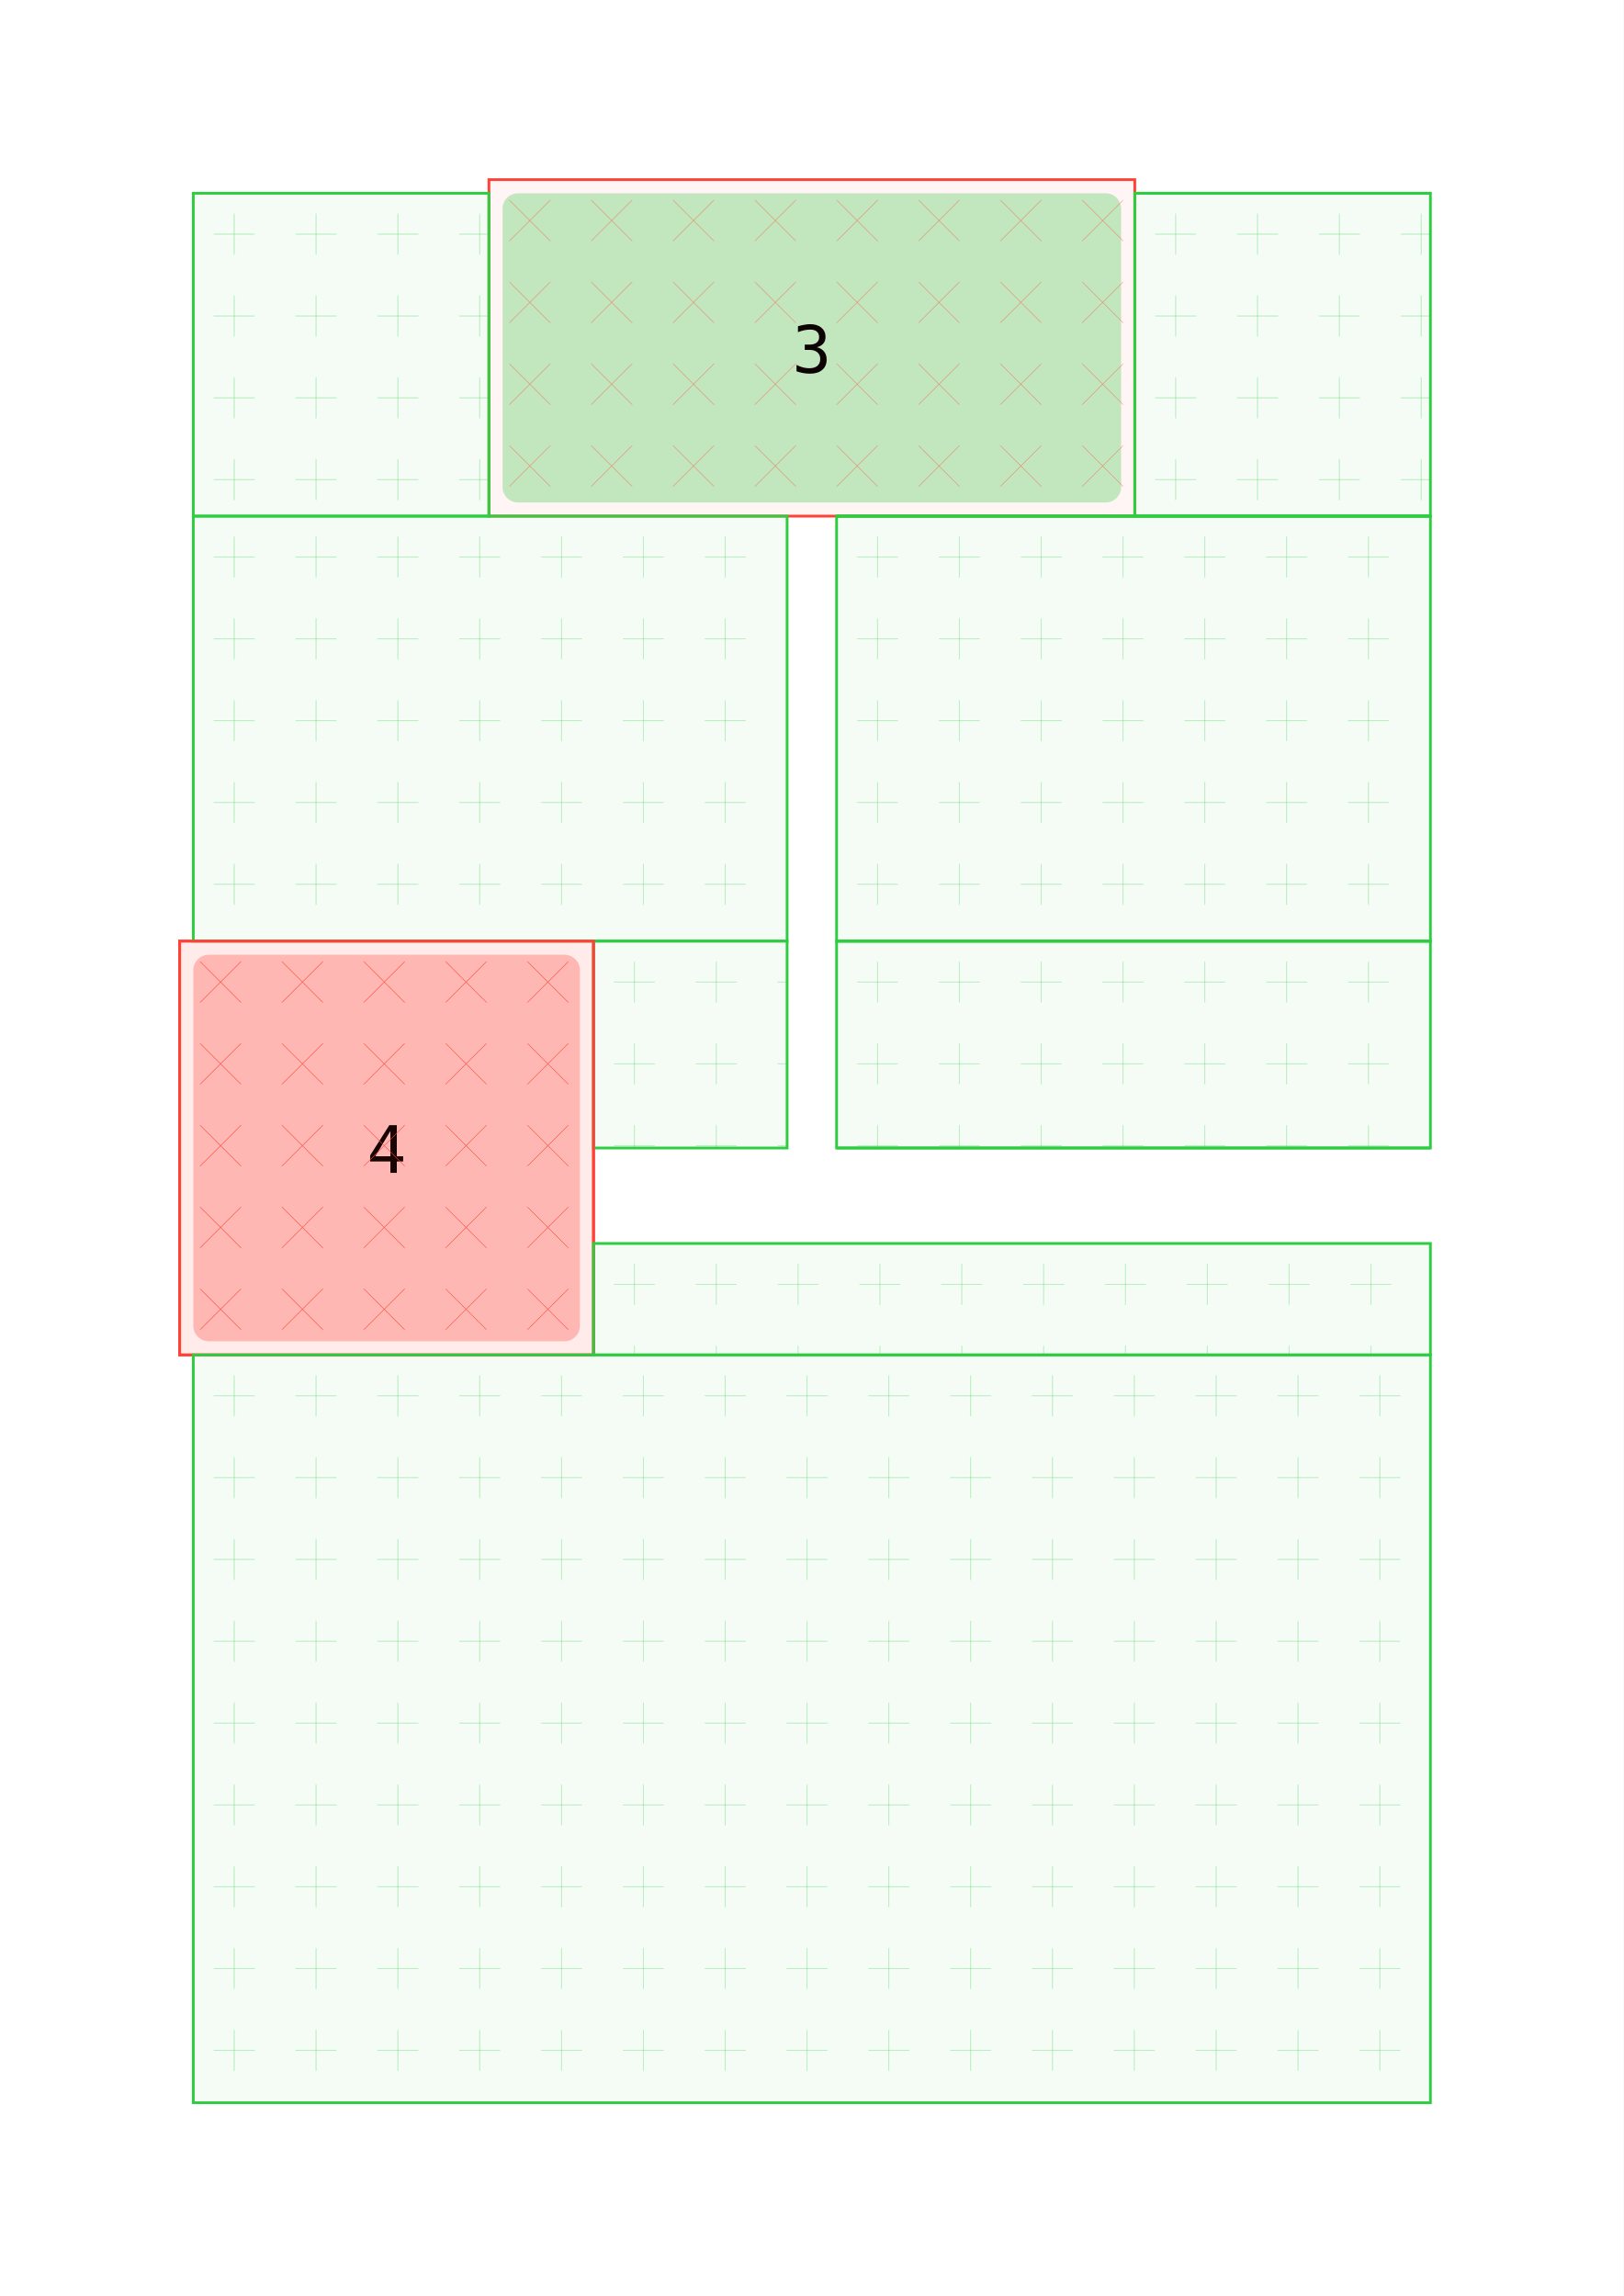
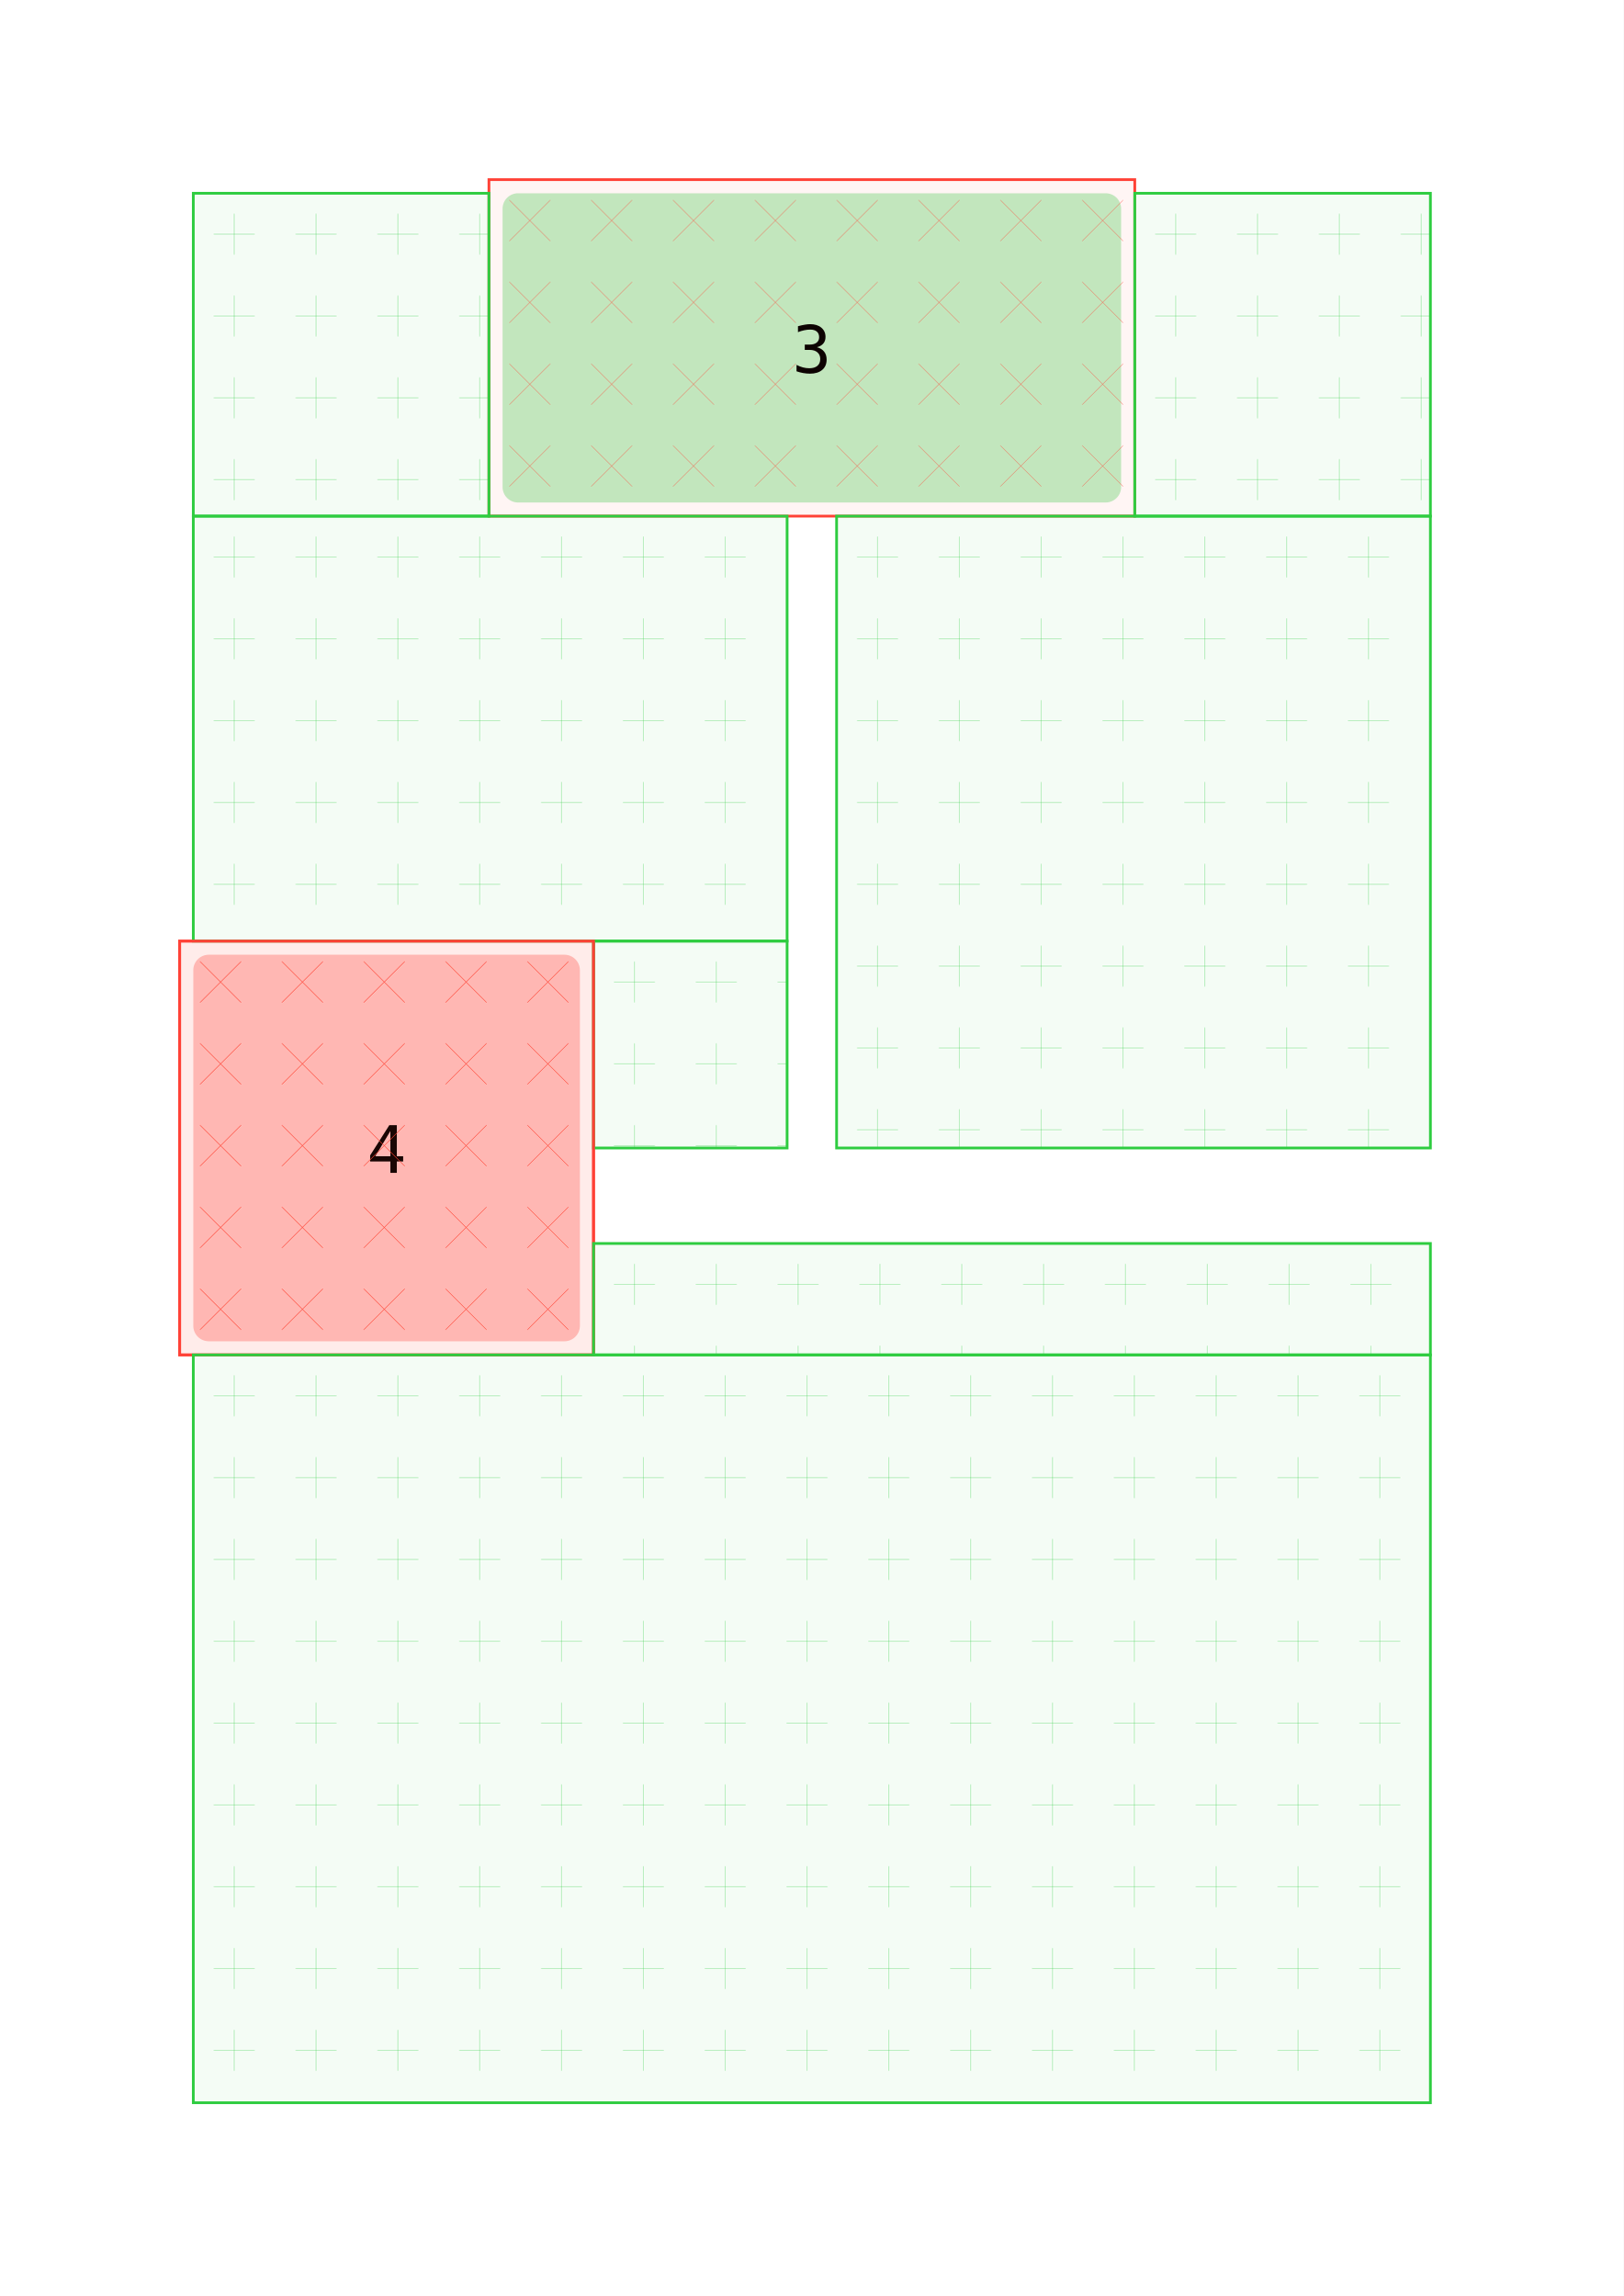
<svg xmlns="http://www.w3.org/2000/svg" xmlns:xlink="http://www.w3.org/1999/xlink" class="typst-doc" viewBox="0 0 595.276 841.89" width="595.276pt" height="841.89pt">
  <path class="typst-shape" fill="#ffffff" fill-rule="nonzero" d="M 0 0 L 0 841.89 L 595.276 841.89 L 595.276 0 Z " />
  <g>
    <g transform="translate(184.252 70.86614)">
      <g class="typst-group">
        <g>
          <g transform="translate(-0 -0)">
            <path class="typst-shape" fill="#2ecc404d" fill-rule="nonzero" d="M 0 5.669 C 0 2.538 2.538 0 5.669 0 L 221.102 0 C 224.233 0 226.772 2.538 226.772 5.669 L 226.772 107.717 C 226.772 110.848 224.233 113.386 221.102 113.386 L 5.669 113.386 C 2.538 113.386 0 110.848 0 107.717 Z " />
          </g>
          <g transform="translate(106.1612 65.8101)">
            <g class="typst-text" transform="scale(1, -1)">
              <use xlink:href="#g6CA677F4B246D83AD0CBFC3A61C9DD83" x="0" fill="#000000" fill-rule="nonzero" />
            </g>
          </g>
        </g>
      </g>
    </g>
    <g transform="translate(179.252 65.86614)">
      <g class="typst-group">
        <g>
          <g transform="translate(-0 -0)">
-             <path class="typst-shape" fill="url(#pAFBE9DAD44C9738A169C560DD08098E)" fill-rule="nonzero" stroke="#ff4136" stroke-width="1" stroke-linecap="butt" stroke-linejoin="miter" stroke-miterlimit="4" d="M 0 0 L 0 123.386 L 236.772 123.386 L 236.772 0 Z " />
+             <path class="typst-shape" fill="url(#p888B43E401F3DEB6008890AC710BDEEA)" fill-rule="nonzero" stroke="#ff4136" stroke-width="1" stroke-linecap="butt" stroke-linejoin="miter" stroke-miterlimit="4" d="M 0 0 L 0 123.386 L 236.772 123.386 L 236.772 0 Z " />
          </g>
        </g>
      </g>
    </g>
    <g transform="translate(70.86614 350.0787)">
      <g class="typst-group">
        <g>
          <g transform="translate(-0 -0)">
            <path class="typst-shape" fill="#ff41364d" fill-rule="nonzero" d="M 0 5.669 C 0 2.538 2.538 0 5.669 0 L 136.063 0 C 139.194 0 141.732 2.538 141.732 5.669 L 141.732 136.063 C 141.732 139.194 139.194 141.732 136.063 141.732 L 5.669 141.732 C 2.538 141.732 0 139.194 0 136.063 Z " />
          </g>
          <g transform="translate(63.64153 79.98333)">
            <g class="typst-text" transform="scale(1, -1)">
              <use xlink:href="#g780FAF131F72E43C798CF721EFA3FBF6" x="0" fill="#000000" fill-rule="nonzero" />
            </g>
          </g>
        </g>
      </g>
    </g>
    <g transform="translate(65.86614 345.0787)">
      <g class="typst-group">
        <g>
          <g transform="translate(-0 -0)">
-             <path class="typst-shape" fill="url(#pAFBE9DAD44C9738A169C560DD08098E)" fill-rule="nonzero" stroke="#ff4136" stroke-width="1" stroke-linecap="butt" stroke-linejoin="miter" stroke-miterlimit="4" d="M 0 0 L 0 151.732 L 151.732 151.732 L 151.732 0 Z " />
+             <path class="typst-shape" fill="url(#p888B43E401F3DEB6008890AC710BDEEA)" fill-rule="nonzero" stroke="#ff4136" stroke-width="1" stroke-linecap="butt" stroke-linejoin="miter" stroke-miterlimit="4" d="M 0 0 L 0 151.732 L 151.732 151.732 L 151.732 0 Z " />
          </g>
        </g>
      </g>
    </g>
    <g transform="translate(70.86614 70.86614)">
      <g class="typst-group">
        <g>
          <g transform="translate(-0 -0)">
-             <path class="typst-shape" fill="url(#pB5DC8F755736364A0618CEF27585FFED)" fill-rule="nonzero" stroke="#2ecc40" stroke-width="1" stroke-linecap="butt" stroke-linejoin="miter" stroke-miterlimit="4" d="M 0 0 L 0 118.386 L 108.386 118.386 L 108.386 0 Z " />
+             <path class="typst-shape" fill="url(#p445DE87C6A903B617CF8FEFDC51B716C)" fill-rule="nonzero" stroke="#2ecc40" stroke-width="1" stroke-linecap="butt" stroke-linejoin="miter" stroke-miterlimit="4" d="M 0 0 L 0 118.386 L 108.386 118.386 L 108.386 0 Z " />
          </g>
        </g>
      </g>
    </g>
    <g transform="translate(70.86614 189.252)">
      <g class="typst-group">
        <g>
          <g transform="translate(-0 -0)">
-             <path class="typst-shape" fill="url(#pB5DC8F755736364A0618CEF27585FFED)" fill-rule="nonzero" stroke="#2ecc40" stroke-width="1" stroke-linecap="butt" stroke-linejoin="miter" stroke-miterlimit="4" d="M 0 0 L 0 155.827 L 217.701 155.827 L 217.701 0 Z " />
+             <path class="typst-shape" fill="url(#p445DE87C6A903B617CF8FEFDC51B716C)" fill-rule="nonzero" stroke="#2ecc40" stroke-width="1" stroke-linecap="butt" stroke-linejoin="miter" stroke-miterlimit="4" d="M 0 0 L 0 155.827 L 217.701 155.827 L 217.701 0 Z " />
          </g>
        </g>
      </g>
    </g>
    <g transform="translate(217.5984 345.0787)">
      <g class="typst-group">
        <g>
          <g transform="translate(-0 -0)">
-             <path class="typst-shape" fill="url(#pB5DC8F755736364A0618CEF27585FFED)" fill-rule="nonzero" stroke="#2ecc40" stroke-width="1" stroke-linecap="butt" stroke-linejoin="miter" stroke-miterlimit="4" d="M 0 0 L 0 75.866 L 70.969 75.866 L 70.969 0 Z " />
+             <path class="typst-shape" fill="url(#p445DE87C6A903B617CF8FEFDC51B716C)" fill-rule="nonzero" stroke="#2ecc40" stroke-width="1" stroke-linecap="butt" stroke-linejoin="miter" stroke-miterlimit="4" d="M 0 0 L 0 75.866 L 70.969 75.866 L 70.969 0 Z " />
          </g>
        </g>
      </g>
    </g>
    <g transform="translate(416.0236 70.86614)">
      <g class="typst-group">
        <g>
          <g transform="translate(-0 -0)">
-             <path class="typst-shape" fill="url(#pB5DC8F755736364A0618CEF27585FFED)" fill-rule="nonzero" stroke="#2ecc40" stroke-width="1" stroke-linecap="butt" stroke-linejoin="miter" stroke-miterlimit="4" d="M 0 0 L 0 0 L 108.386 0 L 108.386 0 Z " />
-           </g>
-         </g>
-       </g>
-     </g>
-     <g transform="translate(416.0236 70.86614)">
-       <g class="typst-group">
-         <g>
-           <g transform="translate(-0 -0)">
-             <path class="typst-shape" fill="url(#pB5DC8F755736364A0618CEF27585FFED)" fill-rule="nonzero" stroke="#2ecc40" stroke-width="1" stroke-linecap="butt" stroke-linejoin="miter" stroke-miterlimit="4" d="M 0 0 L 0 118.386 L 108.386 118.386 L 108.386 0 Z " />
+             <path class="typst-shape" fill="url(#p445DE87C6A903B617CF8FEFDC51B716C)" fill-rule="nonzero" stroke="#2ecc40" stroke-width="1" stroke-linecap="butt" stroke-linejoin="miter" stroke-miterlimit="4" d="M 0 0 L 0 118.386 L 108.386 118.386 L 108.386 0 Z " />
          </g>
        </g>
      </g>
    </g>
    <g transform="translate(306.7087 189.252)">
      <g class="typst-group">
        <g>
          <g transform="translate(-0 -0)">
-             <path class="typst-shape" fill="url(#pB5DC8F755736364A0618CEF27585FFED)" fill-rule="nonzero" stroke="#2ecc40" stroke-width="1" stroke-linecap="butt" stroke-linejoin="miter" stroke-miterlimit="4" d="M 0 0 L 0 0 L 217.701 0 L 217.701 0 Z " />
-           </g>
-         </g>
-       </g>
-     </g>
-     <g transform="translate(306.7087 189.252)">
-       <g class="typst-group">
-         <g>
-           <g transform="translate(-0 -0)">
-             <path class="typst-shape" fill="url(#pB5DC8F755736364A0618CEF27585FFED)" fill-rule="nonzero" stroke="#2ecc40" stroke-width="1" stroke-linecap="butt" stroke-linejoin="miter" stroke-miterlimit="4" d="M 0 0 L 0 0 L 217.701 0 L 217.701 0 Z " />
-           </g>
-         </g>
-       </g>
-     </g>
-     <g transform="translate(306.7087 189.252)">
-       <g class="typst-group">
-         <g>
-           <g transform="translate(-0 -0)">
-             <path class="typst-shape" fill="url(#pB5DC8F755736364A0618CEF27585FFED)" fill-rule="nonzero" stroke="#2ecc40" stroke-width="1" stroke-linecap="butt" stroke-linejoin="miter" stroke-miterlimit="4" d="M 0 0 L 0 155.827 L 217.701 155.827 L 217.701 0 Z " />
-           </g>
-         </g>
-       </g>
-     </g>
-     <g transform="translate(306.7087 345.0787)">
-       <g class="typst-group">
-         <g>
-           <g transform="translate(-0 -0)">
-             <path class="typst-shape" fill="url(#pB5DC8F755736364A0618CEF27585FFED)" fill-rule="nonzero" stroke="#2ecc40" stroke-width="1" stroke-linecap="butt" stroke-linejoin="miter" stroke-miterlimit="4" d="M 0 0 L 0 0 L 217.701 0 L 217.701 0 Z " />
-           </g>
-         </g>
-       </g>
-     </g>
-     <g transform="translate(306.7087 345.0787)">
-       <g class="typst-group">
-         <g>
-           <g transform="translate(-0 -0)">
-             <path class="typst-shape" fill="url(#pB5DC8F755736364A0618CEF27585FFED)" fill-rule="nonzero" stroke="#2ecc40" stroke-width="1" stroke-linecap="butt" stroke-linejoin="miter" stroke-miterlimit="4" d="M 0 0 L 0 0 L 217.701 0 L 217.701 0 Z " />
-           </g>
-         </g>
-       </g>
-     </g>
-     <g transform="translate(306.7087 345.0787)">
-       <g class="typst-group">
-         <g>
-           <g transform="translate(-0 -0)">
-             <path class="typst-shape" fill="url(#pB5DC8F755736364A0618CEF27585FFED)" fill-rule="nonzero" stroke="#2ecc40" stroke-width="1" stroke-linecap="butt" stroke-linejoin="miter" stroke-miterlimit="4" d="M 0 0 L 0 75.866 L 217.701 75.866 L 217.701 0 Z " />
-           </g>
-         </g>
-       </g>
-     </g>
-     <g transform="translate(306.7087 420.9449)">
-       <g class="typst-group">
-         <g>
-           <g transform="translate(-0 -0)">
-             <path class="typst-shape" fill="url(#pB5DC8F755736364A0618CEF27585FFED)" fill-rule="nonzero" stroke="#2ecc40" stroke-width="1" stroke-linecap="butt" stroke-linejoin="miter" stroke-miterlimit="4" d="M 0 0 L 0 0 L 217.701 0 L 217.701 0 Z " />
+             <path class="typst-shape" fill="url(#p445DE87C6A903B617CF8FEFDC51B716C)" fill-rule="nonzero" stroke="#2ecc40" stroke-width="1" stroke-linecap="butt" stroke-linejoin="miter" stroke-miterlimit="4" d="M 0 0 L 0 231.693 L 217.701 231.693 L 217.701 0 Z " />
          </g>
        </g>
      </g>
    </g>
    <g transform="translate(70.86614 70.86614)">
      <g class="typst-group">
        <g>
          <g transform="translate(-5 274.2126)">
            <g class="typst-group">
              <g>
                <g transform="translate(-0 -0)">
-                   <path class="typst-shape" fill="url(#pAFBE9DAD44C9738A169C560DD08098E)" fill-rule="nonzero" stroke="#ff4136" stroke-width="1" stroke-linecap="butt" stroke-linejoin="miter" stroke-miterlimit="4" d="M 0 0 L 0 151.732 L 151.732 151.732 L 151.732 0 Z " />
+                   <path class="typst-shape" fill="url(#p888B43E401F3DEB6008890AC710BDEEA)" fill-rule="nonzero" stroke="#ff4136" stroke-width="1" stroke-linecap="butt" stroke-linejoin="miter" stroke-miterlimit="4" d="M 0 0 L 0 151.732 L 151.732 151.732 L 151.732 0 Z " />
                </g>
              </g>
            </g>
          </g>
          <g transform="translate(146.7323 385.0866)">
            <g class="typst-group">
              <g>
                <g transform="translate(-0 -0)">
-                   <path class="typst-shape" fill="url(#pB5DC8F755736364A0618CEF27585FFED)" fill-rule="nonzero" stroke="#2ecc40" stroke-width="1" stroke-linecap="butt" stroke-linejoin="miter" stroke-miterlimit="4" d="M 0 0 L 0 40.858 L 306.811 40.858 L 306.811 0 Z " />
+                   <path class="typst-shape" fill="url(#p445DE87C6A903B617CF8FEFDC51B716C)" fill-rule="nonzero" stroke="#2ecc40" stroke-width="1" stroke-linecap="butt" stroke-linejoin="miter" stroke-miterlimit="4" d="M 0 0 L 0 40.858 L 306.811 40.858 L 306.811 0 Z " />
                </g>
              </g>
            </g>
          </g>
          <g transform="translate(0 425.9449)">
            <g class="typst-group">
              <g>
                <g transform="translate(-0 -0)">
-                   <path class="typst-shape" fill="url(#pB5DC8F755736364A0618CEF27585FFED)" fill-rule="nonzero" stroke="#2ecc40" stroke-width="1" stroke-linecap="butt" stroke-linejoin="miter" stroke-miterlimit="4" d="M 0 0 L 0 274.213 L 453.543 274.213 L 453.543 0 Z " />
+                   <path class="typst-shape" fill="url(#p445DE87C6A903B617CF8FEFDC51B716C)" fill-rule="nonzero" stroke="#2ecc40" stroke-width="1" stroke-linecap="butt" stroke-linejoin="miter" stroke-miterlimit="4" d="M 0 0 L 0 274.213 L 453.543 274.213 L 453.543 0 Z " />
                </g>
              </g>
            </g>
          </g>
        </g>
      </g>
    </g>
  </g>
  <defs id="glyph">
    <symbol id="g6CA677F4B246D83AD0CBFC3A61C9DD83" overflow="visible">
      <path d="M 9.094 9.363 Q 10.816 8.906 11.73 7.74 Q 12.645 6.574 12.645 4.828 Q 12.645 2.414 11.021 1.037 Q 9.398 -0.34 6.527 -0.34 Q 5.32 -0.34 4.066 -0.117 Q 2.812 0.105 1.605 0.527 L 1.605 2.883 Q 2.801 2.262 3.961 1.957 Q 5.121 1.652 6.27 1.652 Q 8.215 1.652 9.258 2.531 Q 10.301 3.41 10.301 5.062 Q 10.301 6.586 9.258 7.482 Q 8.215 8.379 6.434 8.379 L 4.629 8.379 L 4.629 10.324 L 6.434 10.324 Q 8.062 10.324 8.977 11.039 Q 9.891 11.754 9.891 13.031 Q 9.891 14.379 9.041 15.1 Q 8.191 15.82 6.621 15.82 Q 5.578 15.82 4.465 15.586 Q 3.352 15.352 2.133 14.883 L 2.133 17.062 Q 3.551 17.438 4.658 17.625 Q 5.766 17.812 6.621 17.812 Q 9.176 17.812 10.705 16.529 Q 12.234 15.246 12.234 13.125 Q 12.234 11.684 11.432 10.723 Q 10.629 9.762 9.094 9.363 Z " />
    </symbol>
    <symbol id="g780FAF131F72E43C798CF721EFA3FBF6" overflow="visible">
      <path d="M 8.613 15.34 L 3.094 6.094 L 8.613 6.094 L 8.613 15.34 Z M 8.227 17.496 L 10.969 17.496 L 10.969 6.094 L 13.301 6.094 L 13.301 4.172 L 10.969 4.172 L 10.969 0 L 8.613 0 L 8.613 4.172 L 1.195 4.172 L 1.195 6.41 L 8.227 17.496 Z " />
    </symbol>
  </defs>
  <defs id="tilings">
-     <pattern id="tD60A74BDB0B2841FADD1770373455C81" width="30" height="30" patternUnits="userSpaceOnUse" viewBox="0 0 30.000 30.000">
+     <pattern id="tB0999E0470709C8AB9C188C2E668C9B" width="30" height="30" patternUnits="userSpaceOnUse" viewBox="0 0 30.000 30.000">
      <g>
        <g transform="translate(0 0)">
          <g class="typst-group">
            <g>
              <g transform="translate(-0 -0)">
                <path class="typst-shape" fill="#ff41360d" fill-rule="nonzero" d="M 0 0 L 0 30 L 30 30 L 30 0 Z " />
              </g>
            </g>
          </g>
        </g>
        <g transform="translate(7.5 7.5)">
          <path class="typst-shape" fill="none" stroke="#ff4136" stroke-width="0.1" stroke-linecap="butt" stroke-linejoin="miter" stroke-miterlimit="4" d="M 0 0 L 15 15 " />
        </g>
        <g transform="translate(7.5 22.5)">
          <path class="typst-shape" fill="none" stroke="#ff4136" stroke-width="0.1" stroke-linecap="butt" stroke-linejoin="miter" stroke-miterlimit="4" d="M 0 0 L 15 -15 " />
        </g>
      </g>
    </pattern>
-     <pattern id="t94477CD21AA492C9088B542D4DADF426" width="30" height="30" patternUnits="userSpaceOnUse" viewBox="0 0 30.000 30.000">
+     <pattern id="t53D0BE825C3829C0D787852EB7D46AF7" width="30" height="30" patternUnits="userSpaceOnUse" viewBox="0 0 30.000 30.000">
      <g>
        <g transform="translate(0 0)">
          <g class="typst-group">
            <g>
              <g transform="translate(-0 -0)">
                <path class="typst-shape" fill="#2ecc400d" fill-rule="nonzero" d="M 0 0 L 0 30 L 30 30 L 30 0 Z " />
              </g>
            </g>
          </g>
        </g>
        <g transform="translate(7.5 15)">
          <path class="typst-shape" fill="none" stroke="#2ecc40" stroke-width="0.1" stroke-linecap="butt" stroke-linejoin="miter" stroke-miterlimit="4" d="M 0 0 L 15 0 " />
        </g>
        <g transform="translate(15 7.5)">
          <path class="typst-shape" fill="none" stroke="#2ecc40" stroke-width="0.1" stroke-linecap="butt" stroke-linejoin="miter" stroke-miterlimit="4" d="M 0 0 L 0 15 " />
        </g>
      </g>
    </pattern>
  </defs>
  <defs id="tilings-refs">
-     <pattern patternTransform="matrix(1 0 0 1 0 0)" id="pAFBE9DAD44C9738A169C560DD08098E" href="#tD60A74BDB0B2841FADD1770373455C81" xlink:href="#tD60A74BDB0B2841FADD1770373455C81" />
-     <pattern patternTransform="matrix(1 0 0 1 0 0)" id="pB5DC8F755736364A0618CEF27585FFED" href="#t94477CD21AA492C9088B542D4DADF426" xlink:href="#t94477CD21AA492C9088B542D4DADF426" />
+     <pattern patternTransform="matrix(1 0 0 1 0 0)" id="p888B43E401F3DEB6008890AC710BDEEA" href="#tB0999E0470709C8AB9C188C2E668C9B" xlink:href="#tB0999E0470709C8AB9C188C2E668C9B" />
+     <pattern patternTransform="matrix(1 0 0 1 0 0)" id="p445DE87C6A903B617CF8FEFDC51B716C" href="#t53D0BE825C3829C0D787852EB7D46AF7" xlink:href="#t53D0BE825C3829C0D787852EB7D46AF7" />
  </defs>
</svg>
